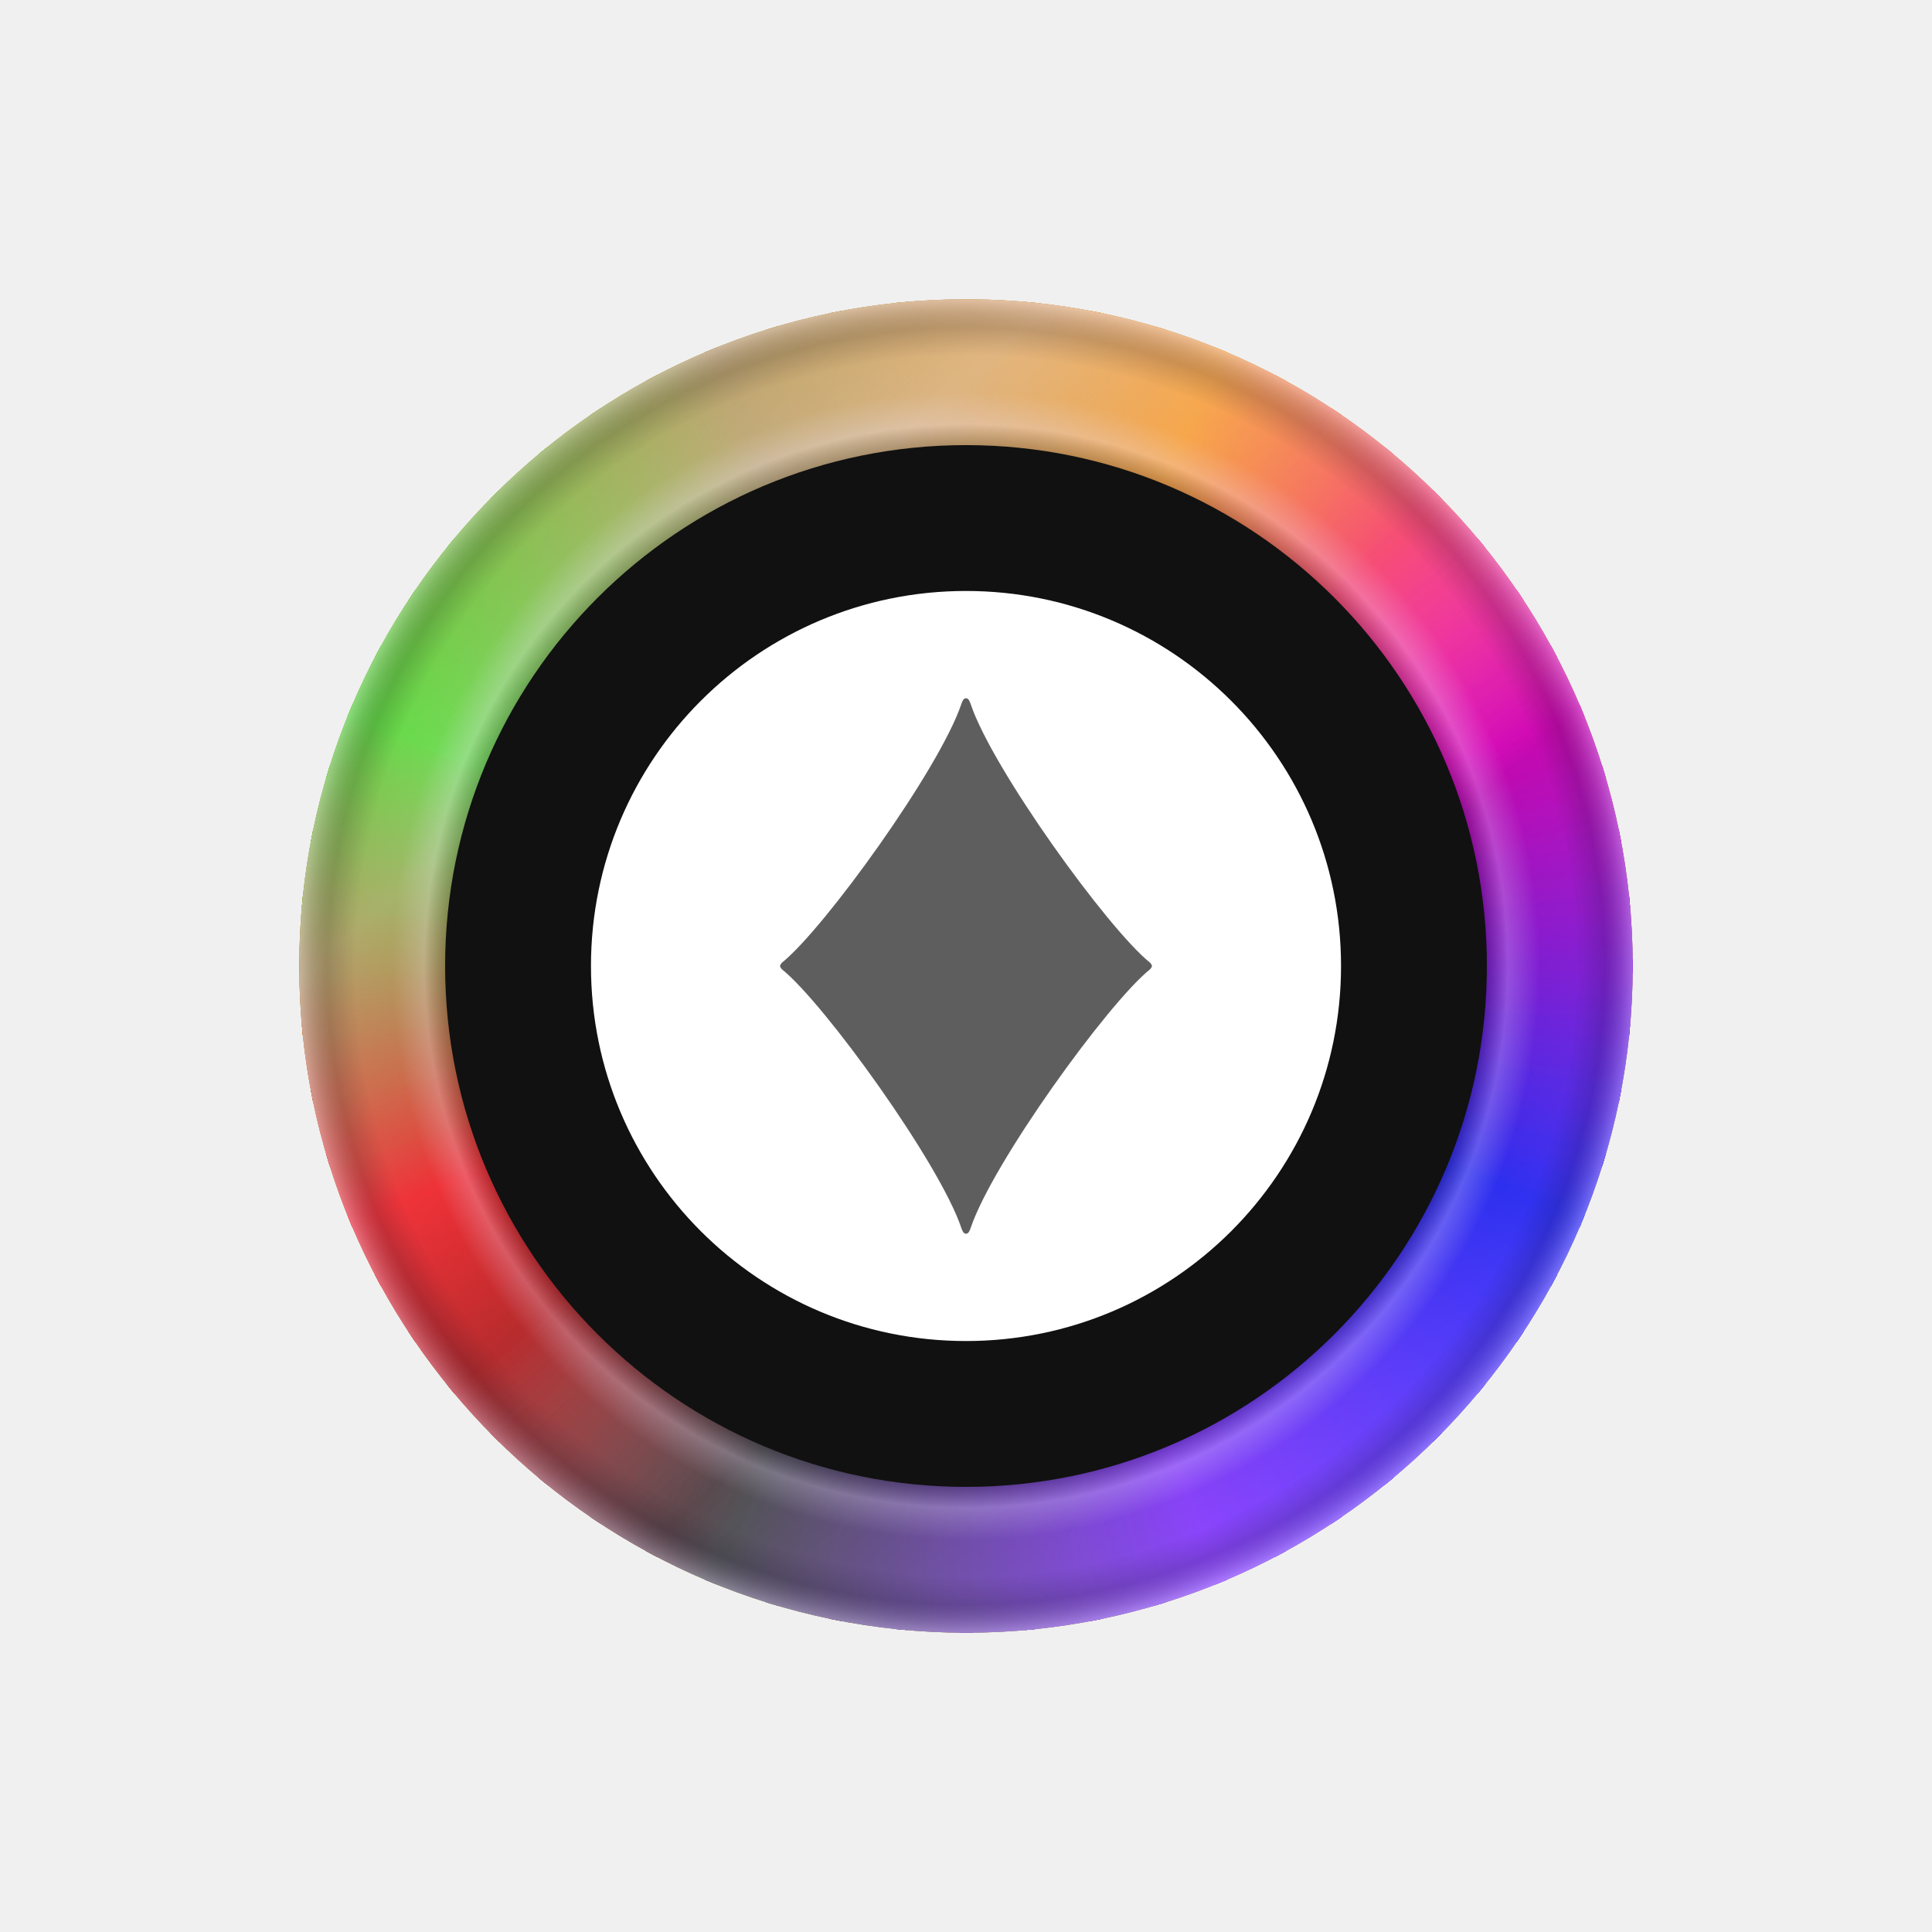
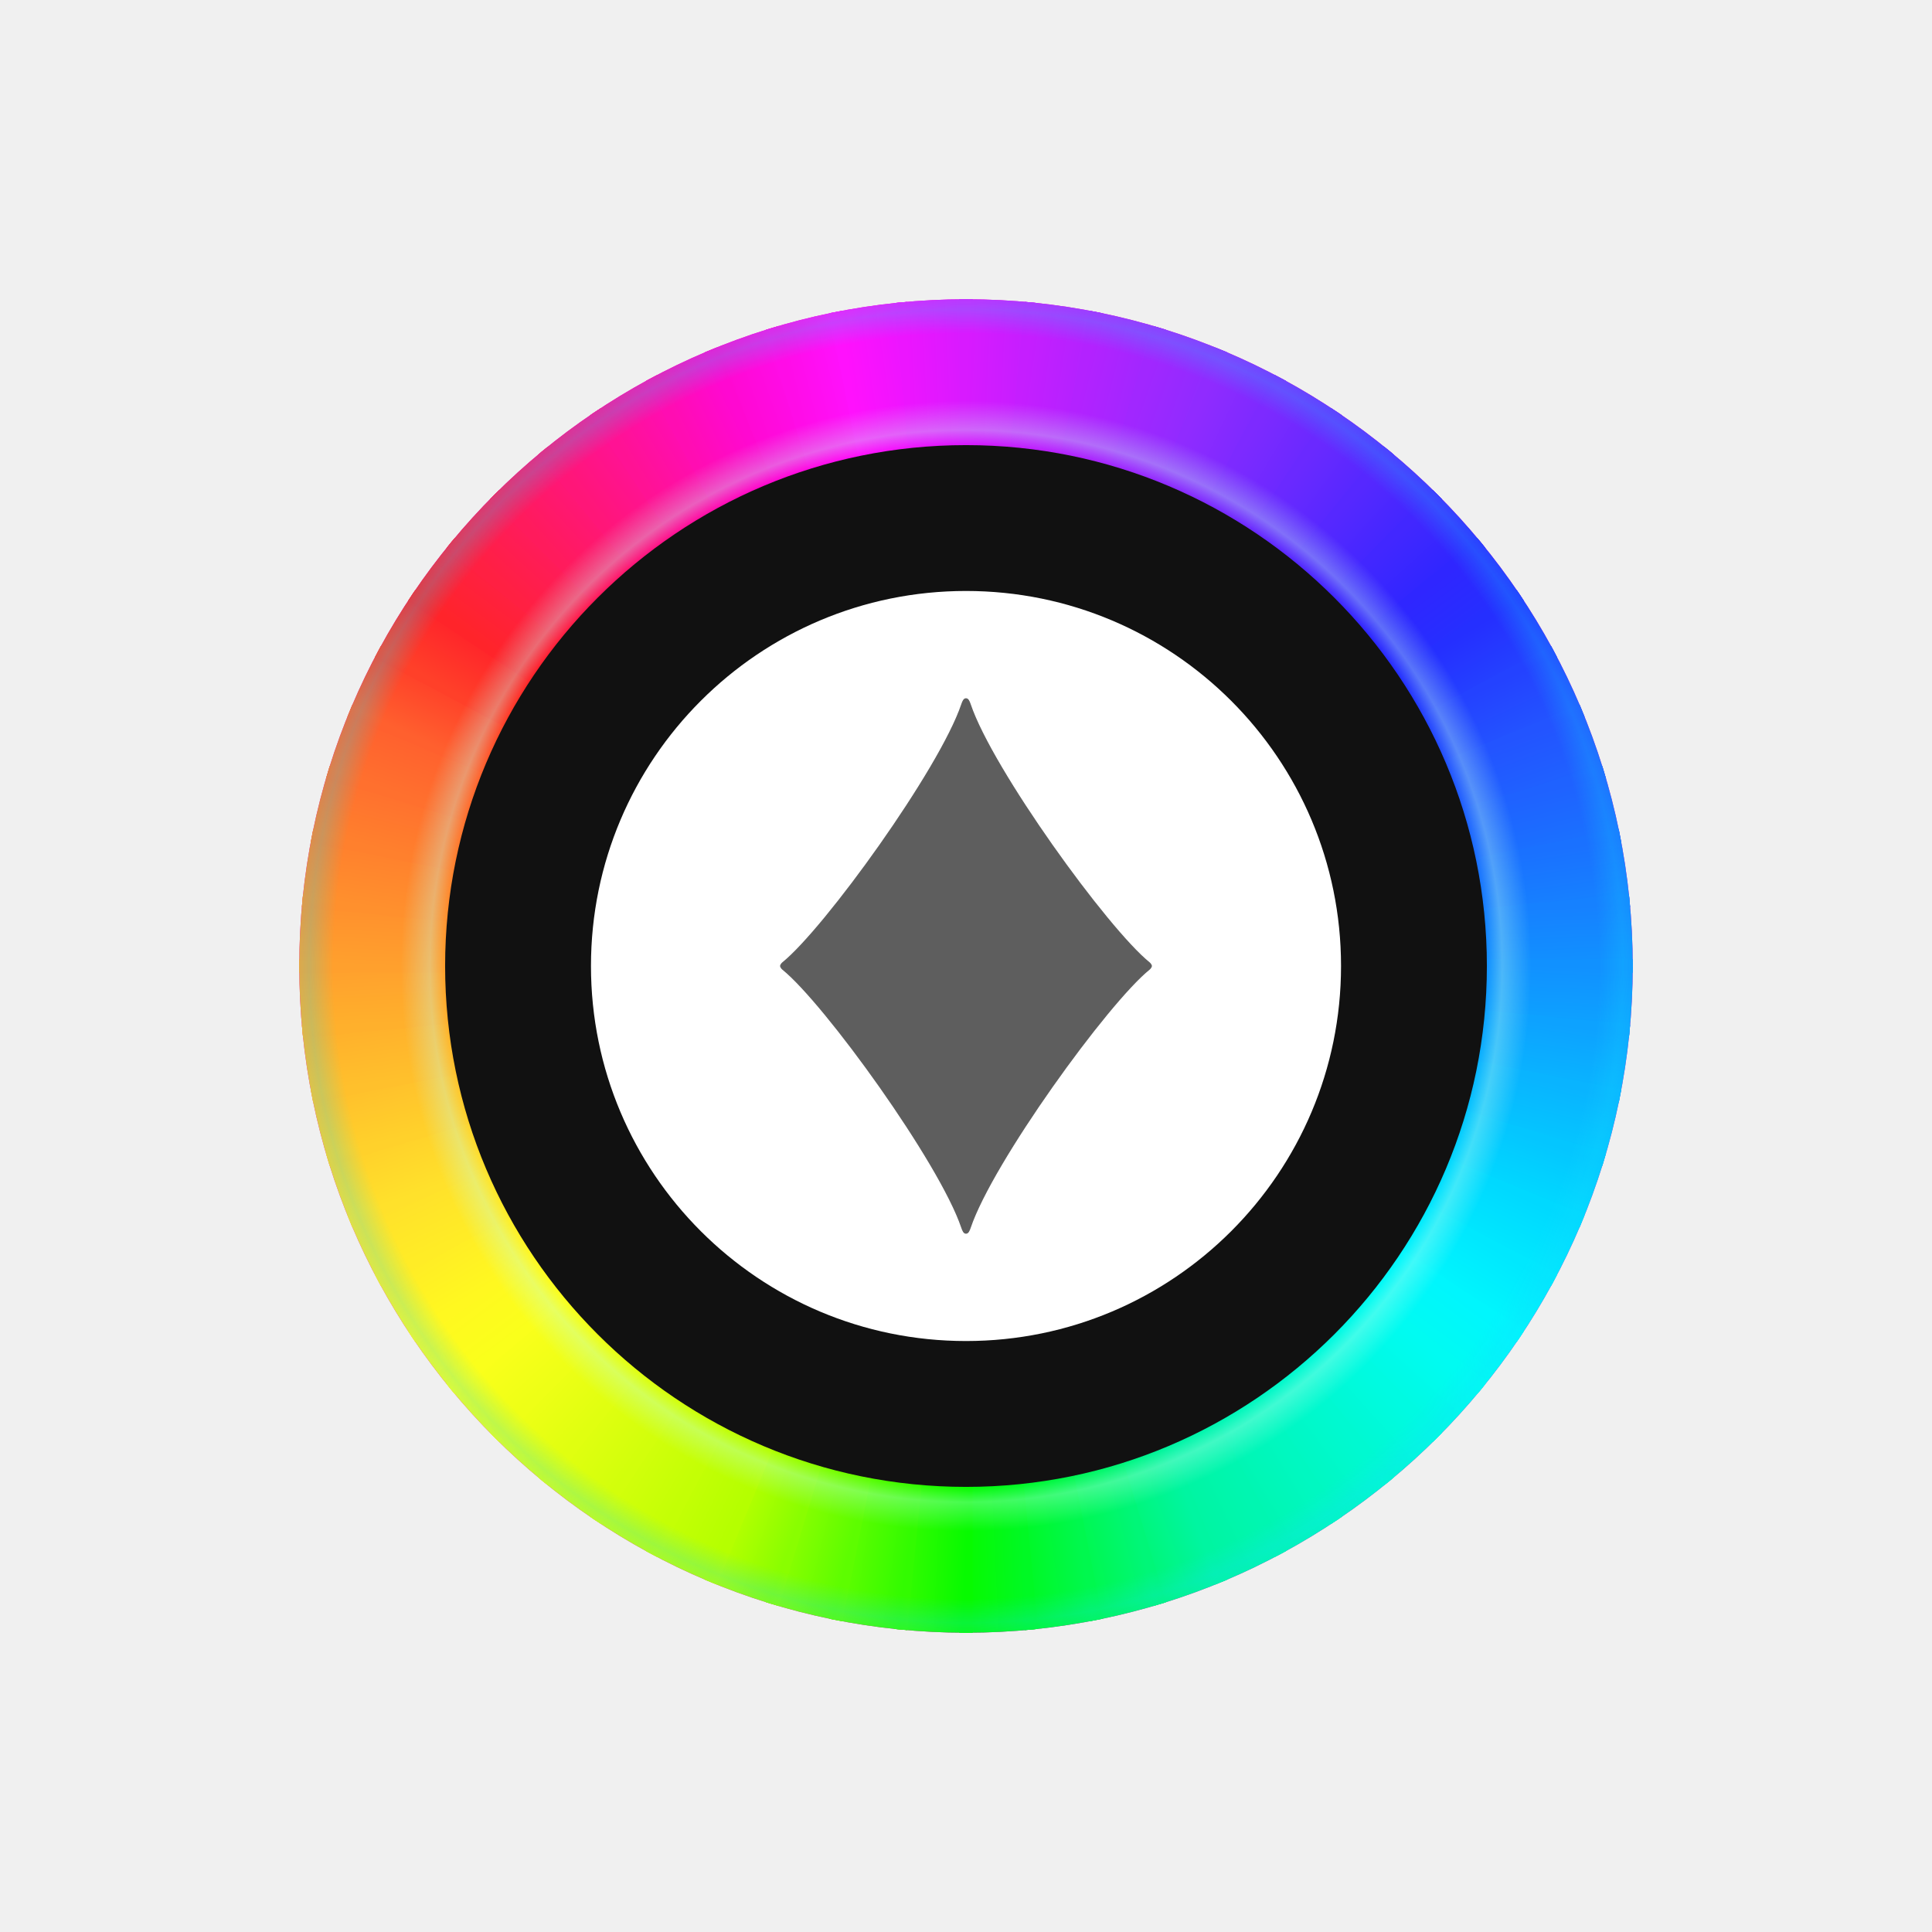
<svg xmlns="http://www.w3.org/2000/svg" viewBox="-51 -51 102 102">
  <g>
    <defs>
      <clipPath id="prism-disc">
        <circle r="35.2" />
      </clipPath>
      <linearGradient id="prism-0" gradientUnits="userSpaceOnUse" x1="-11.997" y1="-28.964" x2="-9.1" y2="-30">
-         <stop stop-color="#ab8d3f" />
-         <stop offset="1" stop-color="#b58e3a" />
+         <stop stop-color="#ff08d1" />
+         <stop offset="1" stop-color="#ff0ce7" />
      </linearGradient>
      <linearGradient id="prism-1" gradientUnits="userSpaceOnUse" x1="-9.1" y1="-30" x2="-6.116" y2="-30.748">
-         <stop stop-color="#b58e3a" />
-         <stop offset="1" stop-color="#be8f36" />
+         <stop stop-color="#ff0ce7" />
+         <stop offset="1" stop-color="#ff11fd" />
      </linearGradient>
      <linearGradient id="prism-2" gradientUnits="userSpaceOnUse" x1="-6.116" y1="-30.748" x2="-3.073" y2="-31.199">
-         <stop stop-color="#be8f36" />
-         <stop offset="1" stop-color="#c88f31" />
+         <stop stop-color="#ff11fd" />
+         <stop offset="1" stop-color="#ec15ff" />
      </linearGradient>
      <linearGradient id="prism-3" gradientUnits="userSpaceOnUse" x1="-3.073" y1="-31.199" x2="0" y2="-31.35">
-         <stop stop-color="#c88f31" />
-         <stop offset="1" stop-color="#d1902d" />
+         <stop stop-color="#ec15ff" />
+         <stop offset="1" stop-color="#d81aff" />
      </linearGradient>
      <linearGradient id="prism-4" gradientUnits="userSpaceOnUse" x1="0" y1="-31.35" x2="3.073" y2="-31.199">
-         <stop stop-color="#d1902d" />
-         <stop offset="1" stop-color="#db9128" />
+         <stop stop-color="#d81aff" />
+         <stop offset="1" stop-color="#c51eff" />
      </linearGradient>
      <linearGradient id="prism-5" gradientUnits="userSpaceOnUse" x1="3.073" y1="-31.199" x2="6.116" y2="-30.748">
-         <stop stop-color="#db9128" />
-         <stop offset="1" stop-color="#e49223" />
+         <stop stop-color="#c51eff" />
+         <stop offset="1" stop-color="#b322ff" />
      </linearGradient>
      <linearGradient id="prism-6" gradientUnits="userSpaceOnUse" x1="6.116" y1="-30.748" x2="9.1" y2="-30">
-         <stop stop-color="#e49223" />
-         <stop offset="1" stop-color="#ee921f" />
+         <stop stop-color="#b322ff" />
+         <stop offset="1" stop-color="#a127ff" />
      </linearGradient>
      <linearGradient id="prism-7" gradientUnits="userSpaceOnUse" x1="9.1" y1="-30" x2="11.997" y2="-28.964">
-         <stop stop-color="#ee921f" />
-         <stop offset="1" stop-color="#f7931a" />
+         <stop stop-color="#a127ff" />
+         <stop offset="1" stop-color="#902bff" />
      </linearGradient>
      <linearGradient id="prism-8" gradientUnits="userSpaceOnUse" x1="11.997" y1="-28.964" x2="14.778" y2="-27.648">
-         <stop stop-color="#f7931a" />
-         <stop offset="1" stop-color="#f78230" />
+         <stop stop-color="#902bff" />
+         <stop offset="1" stop-color="#7d2aff" />
      </linearGradient>
      <linearGradient id="prism-9" gradientUnits="userSpaceOnUse" x1="14.778" y1="-27.648" x2="17.417" y2="-26.067">
-         <stop stop-color="#f78230" />
-         <stop offset="1" stop-color="#f67147" />
+         <stop stop-color="#7d2aff" />
+         <stop offset="1" stop-color="#6a29ff" />
      </linearGradient>
      <linearGradient id="prism-10" gradientUnits="userSpaceOnUse" x1="17.417" y1="-26.067" x2="19.888" y2="-24.234">
-         <stop stop-color="#f67147" />
-         <stop offset="1" stop-color="#f65f5d" />
+         <stop stop-color="#6a29ff" />
+         <stop offset="1" stop-color="#5628ff" />
      </linearGradient>
      <linearGradient id="prism-11" gradientUnits="userSpaceOnUse" x1="19.888" y1="-24.234" x2="22.168" y2="-22.168">
-         <stop stop-color="#f65f5d" />
-         <stop offset="1" stop-color="#f64e74" />
+         <stop stop-color="#5628ff" />
+         <stop offset="1" stop-color="#4227ff" />
      </linearGradient>
      <linearGradient id="prism-12" gradientUnits="userSpaceOnUse" x1="22.168" y1="-22.168" x2="24.234" y2="-19.888">
-         <stop stop-color="#f64e74" />
-         <stop offset="1" stop-color="#f53d8a" />
+         <stop stop-color="#4227ff" />
+         <stop offset="1" stop-color="#2f26ff" />
      </linearGradient>
      <linearGradient id="prism-13" gradientUnits="userSpaceOnUse" x1="24.234" y1="-19.888" x2="26.067" y2="-17.417">
-         <stop stop-color="#f53d8a" />
-         <stop offset="1" stop-color="#f52ca0" />
+         <stop stop-color="#2f26ff" />
+         <stop offset="1" stop-color="#252fff" />
      </linearGradient>
      <linearGradient id="prism-14" gradientUnits="userSpaceOnUse" x1="26.067" y1="-17.417" x2="27.648" y2="-14.778">
-         <stop stop-color="#f52ca0" />
-         <stop offset="1" stop-color="#f41ab7" />
+         <stop stop-color="#252fff" />
+         <stop offset="1" stop-color="#2442ff" />
      </linearGradient>
      <linearGradient id="prism-15" gradientUnits="userSpaceOnUse" x1="27.648" y1="-14.778" x2="28.964" y2="-11.997">
-         <stop stop-color="#f41ab7" />
-         <stop offset="1" stop-color="#f409cd" />
+         <stop stop-color="#2442ff" />
+         <stop offset="1" stop-color="#2354ff" />
      </linearGradient>
      <linearGradient id="prism-16" gradientUnits="userSpaceOnUse" x1="28.964" y1="-11.997" x2="30" y2="-9.1">
-         <stop stop-color="#f409cd" />
-         <stop offset="1" stop-color="#d80bd2" />
+         <stop stop-color="#2354ff" />
+         <stop offset="1" stop-color="#1f62ff" />
      </linearGradient>
      <linearGradient id="prism-17" gradientUnits="userSpaceOnUse" x1="30" y1="-9.1" x2="30.748" y2="-6.116">
-         <stop stop-color="#d80bd2" />
-         <stop offset="1" stop-color="#bc0dd8" />
+         <stop stop-color="#1f62ff" />
+         <stop offset="1" stop-color="#1a71ff" />
      </linearGradient>
      <linearGradient id="prism-18" gradientUnits="userSpaceOnUse" x1="30.748" y1="-6.116" x2="31.199" y2="-3.073">
-         <stop stop-color="#bc0dd8" />
-         <stop offset="1" stop-color="#a00edd" />
+         <stop stop-color="#1a71ff" />
+         <stop offset="1" stop-color="#1681ff" />
      </linearGradient>
      <linearGradient id="prism-19" gradientUnits="userSpaceOnUse" x1="31.199" y1="-3.073" x2="31.35" y2="0">
-         <stop stop-color="#a00edd" />
-         <stop offset="1" stop-color="#8410e2" />
+         <stop stop-color="#1681ff" />
+         <stop offset="1" stop-color="#1191ff" />
      </linearGradient>
      <linearGradient id="prism-20" gradientUnits="userSpaceOnUse" x1="31.35" y1="0" x2="31.199" y2="3.073">
-         <stop stop-color="#8410e2" />
-         <stop offset="1" stop-color="#6712e7" />
+         <stop stop-color="#1191ff" />
+         <stop offset="1" stop-color="#0da2ff" />
      </linearGradient>
      <linearGradient id="prism-21" gradientUnits="userSpaceOnUse" x1="31.199" y1="3.073" x2="30.748" y2="6.116">
-         <stop stop-color="#6712e7" />
-         <stop offset="1" stop-color="#4b14ed" />
+         <stop stop-color="#0da2ff" />
+         <stop offset="1" stop-color="#09b4ff" />
      </linearGradient>
      <linearGradient id="prism-22" gradientUnits="userSpaceOnUse" x1="30.748" y1="6.116" x2="30" y2="9.1">
-         <stop stop-color="#4b14ed" />
-         <stop offset="1" stop-color="#2f15f2" />
+         <stop stop-color="#09b4ff" />
+         <stop offset="1" stop-color="#04c6ff" />
      </linearGradient>
      <linearGradient id="prism-23" gradientUnits="userSpaceOnUse" x1="30" y1="9.1" x2="28.964" y2="11.997">
-         <stop stop-color="#2f15f2" />
-         <stop offset="1" stop-color="#1317f7" />
+         <stop stop-color="#04c6ff" />
+         <stop offset="1" stop-color="#00d9ff" />
      </linearGradient>
      <linearGradient id="prism-24" gradientUnits="userSpaceOnUse" x1="28.964" y1="11.997" x2="27.648" y2="14.778">
-         <stop stop-color="#1317f7" />
-         <stop offset="1" stop-color="#201af8" />
+         <stop stop-color="#00d9ff" />
+         <stop offset="1" stop-color="#00e8fe" />
      </linearGradient>
      <linearGradient id="prism-25" gradientUnits="userSpaceOnUse" x1="27.648" y1="14.778" x2="26.067" y2="17.417">
-         <stop stop-color="#201af8" />
-         <stop offset="1" stop-color="#2d1cf9" />
+         <stop stop-color="#00e8fe" />
+         <stop offset="1" stop-color="#00f6fd" />
      </linearGradient>
      <linearGradient id="prism-26" gradientUnits="userSpaceOnUse" x1="26.067" y1="17.417" x2="24.234" y2="19.888">
-         <stop stop-color="#2d1cf9" />
-         <stop offset="1" stop-color="#3a1ffa" />
+         <stop stop-color="#00f6fd" />
+         <stop offset="1" stop-color="#00fbf2" />
      </linearGradient>
      <linearGradient id="prism-27" gradientUnits="userSpaceOnUse" x1="24.234" y1="19.888" x2="22.168" y2="22.168">
-         <stop stop-color="#3a1ffa" />
-         <stop offset="1" stop-color="#4821fb" />
+         <stop stop-color="#00fbf2" />
+         <stop offset="1" stop-color="#00fae2" />
      </linearGradient>
      <linearGradient id="prism-28" gradientUnits="userSpaceOnUse" x1="22.168" y1="22.168" x2="19.888" y2="24.234">
-         <stop stop-color="#4821fb" />
-         <stop offset="1" stop-color="#5524fc" />
+         <stop stop-color="#00fae2" />
+         <stop offset="1" stop-color="#00f9d1" />
      </linearGradient>
      <linearGradient id="prism-29" gradientUnits="userSpaceOnUse" x1="19.888" y1="24.234" x2="17.417" y2="26.067">
-         <stop stop-color="#5524fc" />
-         <stop offset="1" stop-color="#6226fd" />
+         <stop stop-color="#00f9d1" />
+         <stop offset="1" stop-color="#00f8c1" />
      </linearGradient>
      <linearGradient id="prism-30" gradientUnits="userSpaceOnUse" x1="17.417" y1="26.067" x2="14.778" y2="27.648">
-         <stop stop-color="#6226fd" />
-         <stop offset="1" stop-color="#6f29fe" />
+         <stop stop-color="#00f8c1" />
+         <stop offset="1" stop-color="#00f6b1" />
      </linearGradient>
      <linearGradient id="prism-31" gradientUnits="userSpaceOnUse" x1="14.778" y1="27.648" x2="11.997" y2="28.964">
-         <stop stop-color="#6f29fe" />
-         <stop offset="1" stop-color="#7c2bff" />
+         <stop stop-color="#00f6b1" />
+         <stop offset="1" stop-color="#00f5a1" />
      </linearGradient>
      <linearGradient id="prism-32" gradientUnits="userSpaceOnUse" x1="11.997" y1="28.964" x2="9.1" y2="30">
-         <stop stop-color="#7c2bff" />
-         <stop offset="1" stop-color="#7831eb" />
+         <stop stop-color="#00f5a1" />
+         <stop offset="1" stop-color="#00f678" />
      </linearGradient>
      <linearGradient id="prism-33" gradientUnits="userSpaceOnUse" x1="9.1" y1="30" x2="6.116" y2="30.748">
-         <stop stop-color="#7831eb" />
-         <stop offset="1" stop-color="#7538d7" />
+         <stop stop-color="#00f678" />
+         <stop offset="1" stop-color="#00f84e" />
      </linearGradient>
      <linearGradient id="prism-34" gradientUnits="userSpaceOnUse" x1="6.116" y1="30.748" x2="3.073" y2="31.199">
-         <stop stop-color="#7538d7" />
-         <stop offset="1" stop-color="#713ec3" />
+         <stop stop-color="#00f84e" />
+         <stop offset="1" stop-color="#00f924" />
      </linearGradient>
      <linearGradient id="prism-35" gradientUnits="userSpaceOnUse" x1="3.073" y1="31.199" x2="0" y2="31.35">
-         <stop stop-color="#713ec3" />
-         <stop offset="1" stop-color="#6d45af" />
+         <stop stop-color="#00f924" />
+         <stop offset="1" stop-color="#07fa00" />
      </linearGradient>
      <linearGradient id="prism-36" gradientUnits="userSpaceOnUse" x1="0" y1="31.35" x2="-3.073" y2="31.199">
-         <stop stop-color="#6d45af" />
-         <stop offset="1" stop-color="#694b9a" />
+         <stop stop-color="#07fa00" />
+         <stop offset="1" stop-color="#32fb00" />
      </linearGradient>
      <linearGradient id="prism-37" gradientUnits="userSpaceOnUse" x1="-3.073" y1="31.199" x2="-6.116" y2="30.748">
-         <stop stop-color="#694b9a" />
-         <stop offset="1" stop-color="#665186" />
+         <stop stop-color="#32fb00" />
+         <stop offset="1" stop-color="#5dfd00" />
      </linearGradient>
      <linearGradient id="prism-38" gradientUnits="userSpaceOnUse" x1="-6.116" y1="30.748" x2="-9.1" y2="30">
-         <stop stop-color="#665186" />
-         <stop offset="1" stop-color="#625872" />
+         <stop stop-color="#5dfd00" />
+         <stop offset="1" stop-color="#89fe00" />
      </linearGradient>
      <linearGradient id="prism-39" gradientUnits="userSpaceOnUse" x1="-9.1" y1="30" x2="-11.997" y2="28.964">
-         <stop stop-color="#625872" />
-         <stop offset="1" stop-color="#5e5e5e" />
+         <stop stop-color="#89fe00" />
+         <stop offset="1" stop-color="#b5ff00" />
      </linearGradient>
      <linearGradient id="prism-40" gradientUnits="userSpaceOnUse" x1="-11.997" y1="28.964" x2="-14.778" y2="27.648">
-         <stop stop-color="#5e5e5e" />
-         <stop offset="1" stop-color="#705454" />
+         <stop stop-color="#b5ff00" />
+         <stop offset="1" stop-color="#c4ff05" />
      </linearGradient>
      <linearGradient id="prism-41" gradientUnits="userSpaceOnUse" x1="-14.778" y1="27.648" x2="-17.417" y2="26.067">
-         <stop stop-color="#705454" />
-         <stop offset="1" stop-color="#824a4b" />
+         <stop stop-color="#c4ff05" />
+         <stop offset="1" stop-color="#d2ff0b" />
      </linearGradient>
      <linearGradient id="prism-42" gradientUnits="userSpaceOnUse" x1="-17.417" y1="26.067" x2="-19.888" y2="24.234">
-         <stop stop-color="#824a4b" />
-         <stop offset="1" stop-color="#944041" />
+         <stop stop-color="#d2ff0b" />
+         <stop offset="1" stop-color="#e0ff10" />
      </linearGradient>
      <linearGradient id="prism-43" gradientUnits="userSpaceOnUse" x1="-19.888" y1="24.234" x2="-22.168" y2="22.168">
-         <stop stop-color="#944041" />
-         <stop offset="1" stop-color="#a63638" />
+         <stop stop-color="#e0ff10" />
+         <stop offset="1" stop-color="#eeff16" />
      </linearGradient>
      <linearGradient id="prism-44" gradientUnits="userSpaceOnUse" x1="-22.168" y1="22.168" x2="-24.234" y2="19.888">
-         <stop stop-color="#a63638" />
-         <stop offset="1" stop-color="#b72c2e" />
+         <stop stop-color="#eeff16" />
+         <stop offset="1" stop-color="#faff1b" />
      </linearGradient>
      <linearGradient id="prism-45" gradientUnits="userSpaceOnUse" x1="-24.234" y1="19.888" x2="-26.067" y2="17.417">
-         <stop stop-color="#b72c2e" />
-         <stop offset="1" stop-color="#c92224" />
+         <stop stop-color="#faff1b" />
+         <stop offset="1" stop-color="#fff820" />
      </linearGradient>
      <linearGradient id="prism-46" gradientUnits="userSpaceOnUse" x1="-26.067" y1="17.417" x2="-27.648" y2="14.778">
-         <stop stop-color="#c92224" />
-         <stop offset="1" stop-color="#db181b" />
+         <stop stop-color="#fff820" />
+         <stop offset="1" stop-color="#ffec26" />
      </linearGradient>
      <linearGradient id="prism-47" gradientUnits="userSpaceOnUse" x1="-27.648" y1="14.778" x2="-28.964" y2="11.997">
-         <stop stop-color="#db181b" />
-         <stop offset="1" stop-color="#ed0e11" />
+         <stop stop-color="#ffec26" />
+         <stop offset="1" stop-color="#ffe12b" />
      </linearGradient>
      <linearGradient id="prism-48" gradientUnits="userSpaceOnUse" x1="-28.964" y1="11.997" x2="-30" y2="9.1">
-         <stop stop-color="#ed0e11" />
-         <stop offset="1" stop-color="#d5260f" />
+         <stop stop-color="#ffe12b" />
+         <stop offset="1" stop-color="#ffd12b" />
      </linearGradient>
      <linearGradient id="prism-49" gradientUnits="userSpaceOnUse" x1="-30" y1="9.1" x2="-30.748" y2="6.116">
-         <stop stop-color="#d5260f" />
-         <stop offset="1" stop-color="#be3f0d" />
+         <stop stop-color="#ffd12b" />
+         <stop offset="1" stop-color="#ffc02c" />
      </linearGradient>
      <linearGradient id="prism-50" gradientUnits="userSpaceOnUse" x1="-30.748" y1="6.116" x2="-31.199" y2="3.073">
-         <stop stop-color="#be3f0d" />
-         <stop offset="1" stop-color="#a6570b" />
+         <stop stop-color="#ffc02c" />
+         <stop offset="1" stop-color="#ffb02c" />
      </linearGradient>
      <linearGradient id="prism-51" gradientUnits="userSpaceOnUse" x1="-31.199" y1="3.073" x2="-31.35" y2="0">
-         <stop stop-color="#a6570b" />
-         <stop offset="1" stop-color="#8f7009" />
+         <stop stop-color="#ffb02c" />
+         <stop offset="1" stop-color="#ffa02d" />
      </linearGradient>
      <linearGradient id="prism-52" gradientUnits="userSpaceOnUse" x1="-31.35" y1="0" x2="-31.199" y2="-3.073">
-         <stop stop-color="#8f7009" />
-         <stop offset="1" stop-color="#778806" />
+         <stop stop-color="#ffa02d" />
+         <stop offset="1" stop-color="#ff902d" />
      </linearGradient>
      <linearGradient id="prism-53" gradientUnits="userSpaceOnUse" x1="-31.199" y1="-3.073" x2="-30.748" y2="-6.116">
-         <stop stop-color="#778806" />
-         <stop offset="1" stop-color="#5fa004" />
+         <stop stop-color="#ff902d" />
+         <stop offset="1" stop-color="#ff802d" />
      </linearGradient>
      <linearGradient id="prism-54" gradientUnits="userSpaceOnUse" x1="-30.748" y1="-6.116" x2="-30" y2="-9.1">
-         <stop stop-color="#5fa004" />
-         <stop offset="1" stop-color="#48b902" />
+         <stop stop-color="#ff802d" />
+         <stop offset="1" stop-color="#ff702e" />
      </linearGradient>
      <linearGradient id="prism-55" gradientUnits="userSpaceOnUse" x1="-30" y1="-9.1" x2="-28.964" y2="-11.997">
-         <stop stop-color="#48b902" />
-         <stop offset="1" stop-color="#30d100" />
+         <stop stop-color="#ff702e" />
+         <stop offset="1" stop-color="#ff602e" />
      </linearGradient>
      <linearGradient id="prism-56" gradientUnits="userSpaceOnUse" x1="-28.964" y1="-11.997" x2="-27.648" y2="-14.778">
-         <stop stop-color="#30d100" />
-         <stop offset="1" stop-color="#3fc908" />
+         <stop stop-color="#ff602e" />
+         <stop offset="1" stop-color="#ff4029" />
      </linearGradient>
      <linearGradient id="prism-57" gradientUnits="userSpaceOnUse" x1="-27.648" y1="-14.778" x2="-26.067" y2="-17.417">
-         <stop stop-color="#3fc908" />
-         <stop offset="1" stop-color="#4fc010" />
+         <stop stop-color="#ff4029" />
+         <stop offset="1" stop-color="#ff242a" />
      </linearGradient>
      <linearGradient id="prism-58" gradientUnits="userSpaceOnUse" x1="-26.067" y1="-17.417" x2="-24.234" y2="-19.888">
-         <stop stop-color="#4fc010" />
-         <stop offset="1" stop-color="#5eb818" />
+         <stop stop-color="#ff242a" />
+         <stop offset="1" stop-color="#ff2042" />
      </linearGradient>
      <linearGradient id="prism-59" gradientUnits="userSpaceOnUse" x1="-24.234" y1="-19.888" x2="-22.168" y2="-22.168">
-         <stop stop-color="#5eb818" />
-         <stop offset="1" stop-color="#6eaf20" />
+         <stop stop-color="#ff2042" />
+         <stop offset="1" stop-color="#ff1b5c" />
      </linearGradient>
      <linearGradient id="prism-60" gradientUnits="userSpaceOnUse" x1="-22.168" y1="-22.168" x2="-19.888" y2="-24.234">
-         <stop stop-color="#6eaf20" />
-         <stop offset="1" stop-color="#7da727" />
+         <stop stop-color="#ff1b5c" />
+         <stop offset="1" stop-color="#ff1678" />
      </linearGradient>
      <linearGradient id="prism-61" gradientUnits="userSpaceOnUse" x1="-19.888" y1="-24.234" x2="-17.417" y2="-26.067">
-         <stop stop-color="#7da727" />
-         <stop offset="1" stop-color="#8c9e2f" />
+         <stop stop-color="#ff1678" />
+         <stop offset="1" stop-color="#ff1294" />
      </linearGradient>
      <linearGradient id="prism-62" gradientUnits="userSpaceOnUse" x1="-17.417" y1="-26.067" x2="-14.778" y2="-27.648">
-         <stop stop-color="#8c9e2f" />
-         <stop offset="1" stop-color="#9c9637" />
+         <stop stop-color="#ff1294" />
+         <stop offset="1" stop-color="#ff0db2" />
      </linearGradient>
      <linearGradient id="prism-63" gradientUnits="userSpaceOnUse" x1="-14.778" y1="-27.648" x2="-11.997" y2="-28.964">
-         <stop stop-color="#9c9637" />
-         <stop offset="1" stop-color="#ab8d3f" />
+         <stop stop-color="#ff0db2" />
+         <stop offset="1" stop-color="#ff08d1" />
      </linearGradient>
      <radialGradient id="prism-bevel" gradientUnits="userSpaceOnUse" cx="0" cy="0" r="51">
-         <stop offset=".539" stop-color="#11101c" stop-opacity=".22" />
-         <stop offset=".561" stop-color="#ece4ff" stop-opacity=".25" />
-         <stop offset=".594" stop-color="#ece4ff" stop-opacity="0" />
-         <stop offset=".632" stop-color="#100d21" stop-opacity="0" />
-         <stop offset=".661" stop-color="#100d21" stop-opacity=".17" />
-         <stop offset=".69" stop-color="#e8e0ff" stop-opacity=".32" />
+         <stop offset=".54" stop-color="#c2ffef" stop-opacity="0" />
+         <stop offset=".555" stop-color="#c2ffef" stop-opacity=".333" />
+         <stop offset=".585" stop-color="#c2ffef" stop-opacity="0" />
+         <stop offset=".655" stop-color="#13ddff" stop-opacity="0" />
+         <stop offset=".68" stop-color="#13ddff" stop-opacity=".22" />
+         <stop offset=".71" stop-color="#13ddff" stop-opacity="0" />
      </radialGradient>
-       <linearGradient id="prism-reflection" gradientUnits="userSpaceOnUse" x1="-48.19" y1="-53.52" x2="48.19" y2="53.52">
-         <stop offset=".18" stop-color="#f3edff" stop-opacity="0" />
-         <stop offset=".34" stop-color="#f3edff" stop-opacity=".4" />
-         <stop offset=".49" stop-color="#f3edff" stop-opacity="0" />
-         <stop offset=".58" stop-color="#110b29" stop-opacity=".18" />
-         <stop offset=".73" stop-color="#efe4ff" stop-opacity=".16" />
-         <stop offset=".88" stop-color="#efe4ff" stop-opacity="0" />
-       </linearGradient>
    </defs>
-     <g aria-label="Prism chrome wild ring" clip-path="url(#prism-disc)">
-       <circle r="35.2" fill="#ab8d3f" />
-       <path data-color="gold" fill="url(#prism-0)" stroke="url(#prism-0)" stroke-width="0.7" d="M0 0 L-13.777 -33.26 A36 36 0 0 1 -10.45 -34.45 Z" />
+     <g aria-label="Neon spectrum wild ring" clip-path="url(#prism-disc)">
+       <circle r="35.2" fill="#ff08d1" />
+       <path data-color="#ff08d1" fill="url(#prism-0)" stroke="url(#prism-0)" stroke-width="0.7" d="M0 0 L-13.777 -33.26 A36 36 0 0 1 -10.45 -34.45 Z" />
      <path fill="url(#prism-1)" stroke="url(#prism-1)" stroke-width="0.7" d="M0 0 L-10.45 -34.45 A36 36 0 0 1 -7.023 -35.308 Z" />
      <path fill="url(#prism-2)" stroke="url(#prism-2)" stroke-width="0.7" d="M0 0 L-7.023 -35.308 A36 36 0 0 1 -3.529 -35.827 Z" />
      <path fill="url(#prism-3)" stroke="url(#prism-3)" stroke-width="0.7" d="M0 0 L-3.529 -35.827 A36 36 0 0 1 0 -36 Z" />
      <path fill="url(#prism-4)" stroke="url(#prism-4)" stroke-width="0.7" d="M0 0 L0 -36 A36 36 0 0 1 3.529 -35.827 Z" />
      <path fill="url(#prism-5)" stroke="url(#prism-5)" stroke-width="0.7" d="M0 0 L3.529 -35.827 A36 36 0 0 1 7.023 -35.308 Z" />
      <path fill="url(#prism-6)" stroke="url(#prism-6)" stroke-width="0.7" d="M0 0 L7.023 -35.308 A36 36 0 0 1 10.45 -34.45 Z" />
      <path fill="url(#prism-7)" stroke="url(#prism-7)" stroke-width="0.7" d="M0 0 L10.45 -34.45 A36 36 0 0 1 13.777 -33.26 Z" />
-       <path data-color="orange" fill="url(#prism-8)" stroke="url(#prism-8)" stroke-width="0.7" d="M0 0 L13.777 -33.26 A36 36 0 0 1 16.97 -31.749 Z" />
+       <path data-color="#902bff" fill="url(#prism-8)" stroke="url(#prism-8)" stroke-width="0.7" d="M0 0 L13.777 -33.26 A36 36 0 0 1 16.97 -31.749 Z" />
      <path fill="url(#prism-9)" stroke="url(#prism-9)" stroke-width="0.7" d="M0 0 L16.97 -31.749 A36 36 0 0 1 20.001 -29.933 Z" />
      <path fill="url(#prism-10)" stroke="url(#prism-10)" stroke-width="0.7" d="M0 0 L20.001 -29.933 A36 36 0 0 1 22.838 -27.828 Z" />
      <path fill="url(#prism-11)" stroke="url(#prism-11)" stroke-width="0.7" d="M0 0 L22.838 -27.828 A36 36 0 0 1 25.456 -25.456 Z" />
      <path fill="url(#prism-12)" stroke="url(#prism-12)" stroke-width="0.7" d="M0 0 L25.456 -25.456 A36 36 0 0 1 27.828 -22.838 Z" />
      <path fill="url(#prism-13)" stroke="url(#prism-13)" stroke-width="0.7" d="M0 0 L27.828 -22.838 A36 36 0 0 1 29.933 -20.001 Z" />
      <path fill="url(#prism-14)" stroke="url(#prism-14)" stroke-width="0.7" d="M0 0 L29.933 -20.001 A36 36 0 0 1 31.749 -16.97 Z" />
      <path fill="url(#prism-15)" stroke="url(#prism-15)" stroke-width="0.7" d="M0 0 L31.749 -16.97 A36 36 0 0 1 33.26 -13.777 Z" />
-       <path data-color="pink" fill="url(#prism-16)" stroke="url(#prism-16)" stroke-width="0.7" d="M0 0 L33.26 -13.777 A36 36 0 0 1 34.45 -10.45 Z" />
+       <path data-color="#2354ff" fill="url(#prism-16)" stroke="url(#prism-16)" stroke-width="0.7" d="M0 0 L33.26 -13.777 A36 36 0 0 1 34.45 -10.45 Z" />
      <path fill="url(#prism-17)" stroke="url(#prism-17)" stroke-width="0.7" d="M0 0 L34.45 -10.45 A36 36 0 0 1 35.308 -7.023 Z" />
      <path fill="url(#prism-18)" stroke="url(#prism-18)" stroke-width="0.7" d="M0 0 L35.308 -7.023 A36 36 0 0 1 35.827 -3.529 Z" />
      <path fill="url(#prism-19)" stroke="url(#prism-19)" stroke-width="0.7" d="M0 0 L35.827 -3.529 A36 36 0 0 1 36 0 Z" />
      <path fill="url(#prism-20)" stroke="url(#prism-20)" stroke-width="0.7" d="M0 0 L36 0 A36 36 0 0 1 35.827 3.529 Z" />
      <path fill="url(#prism-21)" stroke="url(#prism-21)" stroke-width="0.7" d="M0 0 L35.827 3.529 A36 36 0 0 1 35.308 7.023 Z" />
      <path fill="url(#prism-22)" stroke="url(#prism-22)" stroke-width="0.7" d="M0 0 L35.308 7.023 A36 36 0 0 1 34.45 10.45 Z" />
      <path fill="url(#prism-23)" stroke="url(#prism-23)" stroke-width="0.7" d="M0 0 L34.45 10.45 A36 36 0 0 1 33.26 13.777 Z" />
-       <path data-color="blue" fill="url(#prism-24)" stroke="url(#prism-24)" stroke-width="0.7" d="M0 0 L33.26 13.777 A36 36 0 0 1 31.749 16.97 Z" />
+       <path data-color="#00d9ff" fill="url(#prism-24)" stroke="url(#prism-24)" stroke-width="0.7" d="M0 0 L33.26 13.777 A36 36 0 0 1 31.749 16.97 Z" />
      <path fill="url(#prism-25)" stroke="url(#prism-25)" stroke-width="0.7" d="M0 0 L31.749 16.97 A36 36 0 0 1 29.933 20.001 Z" />
      <path fill="url(#prism-26)" stroke="url(#prism-26)" stroke-width="0.7" d="M0 0 L29.933 20.001 A36 36 0 0 1 27.828 22.838 Z" />
      <path fill="url(#prism-27)" stroke="url(#prism-27)" stroke-width="0.7" d="M0 0 L27.828 22.838 A36 36 0 0 1 25.456 25.456 Z" />
      <path fill="url(#prism-28)" stroke="url(#prism-28)" stroke-width="0.7" d="M0 0 L25.456 25.456 A36 36 0 0 1 22.838 27.828 Z" />
      <path fill="url(#prism-29)" stroke="url(#prism-29)" stroke-width="0.7" d="M0 0 L22.838 27.828 A36 36 0 0 1 20.001 29.933 Z" />
      <path fill="url(#prism-30)" stroke="url(#prism-30)" stroke-width="0.7" d="M0 0 L20.001 29.933 A36 36 0 0 1 16.97 31.749 Z" />
      <path fill="url(#prism-31)" stroke="url(#prism-31)" stroke-width="0.7" d="M0 0 L16.97 31.749 A36 36 0 0 1 13.777 33.26 Z" />
-       <path data-color="purple" fill="url(#prism-32)" stroke="url(#prism-32)" stroke-width="0.7" d="M0 0 L13.777 33.26 A36 36 0 0 1 10.45 34.45 Z" />
+       <path data-color="#00f5a1" fill="url(#prism-32)" stroke="url(#prism-32)" stroke-width="0.7" d="M0 0 L13.777 33.26 A36 36 0 0 1 10.45 34.45 Z" />
      <path fill="url(#prism-33)" stroke="url(#prism-33)" stroke-width="0.7" d="M0 0 L10.45 34.45 A36 36 0 0 1 7.023 35.308 Z" />
      <path fill="url(#prism-34)" stroke="url(#prism-34)" stroke-width="0.7" d="M0 0 L7.023 35.308 A36 36 0 0 1 3.529 35.827 Z" />
      <path fill="url(#prism-35)" stroke="url(#prism-35)" stroke-width="0.7" d="M0 0 L3.529 35.827 A36 36 0 0 1 0 36 Z" />
      <path fill="url(#prism-36)" stroke="url(#prism-36)" stroke-width="0.7" d="M0 0 L0 36 A36 36 0 0 1 -3.529 35.827 Z" />
      <path fill="url(#prism-37)" stroke="url(#prism-37)" stroke-width="0.7" d="M0 0 L-3.529 35.827 A36 36 0 0 1 -7.023 35.308 Z" />
      <path fill="url(#prism-38)" stroke="url(#prism-38)" stroke-width="0.7" d="M0 0 L-7.023 35.308 A36 36 0 0 1 -10.45 34.45 Z" />
      <path fill="url(#prism-39)" stroke="url(#prism-39)" stroke-width="0.7" d="M0 0 L-10.45 34.45 A36 36 0 0 1 -13.777 33.26 Z" />
-       <path data-color="silver" fill="url(#prism-40)" stroke="url(#prism-40)" stroke-width="0.7" d="M0 0 L-13.777 33.26 A36 36 0 0 1 -16.97 31.749 Z" />
+       <path data-color="#b5ff00" fill="url(#prism-40)" stroke="url(#prism-40)" stroke-width="0.7" d="M0 0 L-13.777 33.26 A36 36 0 0 1 -16.97 31.749 Z" />
      <path fill="url(#prism-41)" stroke="url(#prism-41)" stroke-width="0.7" d="M0 0 L-16.97 31.749 A36 36 0 0 1 -20.001 29.933 Z" />
      <path fill="url(#prism-42)" stroke="url(#prism-42)" stroke-width="0.7" d="M0 0 L-20.001 29.933 A36 36 0 0 1 -22.838 27.828 Z" />
      <path fill="url(#prism-43)" stroke="url(#prism-43)" stroke-width="0.7" d="M0 0 L-22.838 27.828 A36 36 0 0 1 -25.456 25.456 Z" />
      <path fill="url(#prism-44)" stroke="url(#prism-44)" stroke-width="0.7" d="M0 0 L-25.456 25.456 A36 36 0 0 1 -27.828 22.838 Z" />
      <path fill="url(#prism-45)" stroke="url(#prism-45)" stroke-width="0.7" d="M0 0 L-27.828 22.838 A36 36 0 0 1 -29.933 20.001 Z" />
      <path fill="url(#prism-46)" stroke="url(#prism-46)" stroke-width="0.7" d="M0 0 L-29.933 20.001 A36 36 0 0 1 -31.749 16.97 Z" />
      <path fill="url(#prism-47)" stroke="url(#prism-47)" stroke-width="0.7" d="M0 0 L-31.749 16.97 A36 36 0 0 1 -33.26 13.777 Z" />
-       <path data-color="red" fill="url(#prism-48)" stroke="url(#prism-48)" stroke-width="0.7" d="M0 0 L-33.26 13.777 A36 36 0 0 1 -34.45 10.45 Z" />
+       <path data-color="#ffe12b" fill="url(#prism-48)" stroke="url(#prism-48)" stroke-width="0.7" d="M0 0 L-33.26 13.777 A36 36 0 0 1 -34.45 10.45 Z" />
      <path fill="url(#prism-49)" stroke="url(#prism-49)" stroke-width="0.7" d="M0 0 L-34.45 10.45 A36 36 0 0 1 -35.308 7.023 Z" />
      <path fill="url(#prism-50)" stroke="url(#prism-50)" stroke-width="0.7" d="M0 0 L-35.308 7.023 A36 36 0 0 1 -35.827 3.529 Z" />
      <path fill="url(#prism-51)" stroke="url(#prism-51)" stroke-width="0.7" d="M0 0 L-35.827 3.529 A36 36 0 0 1 -36 0 Z" />
      <path fill="url(#prism-52)" stroke="url(#prism-52)" stroke-width="0.7" d="M0 0 L-36 0 A36 36 0 0 1 -35.827 -3.529 Z" />
      <path fill="url(#prism-53)" stroke="url(#prism-53)" stroke-width="0.7" d="M0 0 L-35.827 -3.529 A36 36 0 0 1 -35.308 -7.023 Z" />
      <path fill="url(#prism-54)" stroke="url(#prism-54)" stroke-width="0.7" d="M0 0 L-35.308 -7.023 A36 36 0 0 1 -34.45 -10.45 Z" />
      <path fill="url(#prism-55)" stroke="url(#prism-55)" stroke-width="0.7" d="M0 0 L-34.45 -10.45 A36 36 0 0 1 -33.26 -13.777 Z" />
-       <path data-color="green" fill="url(#prism-56)" stroke="url(#prism-56)" stroke-width="0.7" d="M0 0 L-33.26 -13.777 A36 36 0 0 1 -31.749 -16.97 Z" />
+       <path data-color="#ff602e" fill="url(#prism-56)" stroke="url(#prism-56)" stroke-width="0.7" d="M0 0 L-33.26 -13.777 A36 36 0 0 1 -31.749 -16.97 Z" />
      <path fill="url(#prism-57)" stroke="url(#prism-57)" stroke-width="0.7" d="M0 0 L-31.749 -16.97 A36 36 0 0 1 -29.933 -20.001 Z" />
      <path fill="url(#prism-58)" stroke="url(#prism-58)" stroke-width="0.7" d="M0 0 L-29.933 -20.001 A36 36 0 0 1 -27.828 -22.838 Z" />
      <path fill="url(#prism-59)" stroke="url(#prism-59)" stroke-width="0.7" d="M0 0 L-27.828 -22.838 A36 36 0 0 1 -25.456 -25.456 Z" />
      <path fill="url(#prism-60)" stroke="url(#prism-60)" stroke-width="0.7" d="M0 0 L-25.456 -25.456 A36 36 0 0 1 -22.838 -27.828 Z" />
      <path fill="url(#prism-61)" stroke="url(#prism-61)" stroke-width="0.7" d="M0 0 L-22.838 -27.828 A36 36 0 0 1 -20.001 -29.933 Z" />
      <path fill="url(#prism-62)" stroke="url(#prism-62)" stroke-width="0.7" d="M0 0 L-20.001 -29.933 A36 36 0 0 1 -16.97 -31.749 Z" />
      <path fill="url(#prism-63)" stroke="url(#prism-63)" stroke-width="0.7" d="M0 0 L-16.97 -31.749 A36 36 0 0 1 -13.777 -33.26 Z" />
-       <circle r="35.2" fill="url(#prism-reflection)" />
      <circle r="35.2" fill="url(#prism-bevel)" />
    </g>
    <circle cx="0" cy="0" r="27.5" fill="#111" />
    <circle cx="0" cy="0" r="19.8" fill="#fff" />
    <g transform="matrix(0.055107 0 0 0.055107 -14.108 -14.108)">
      <g fill="#5e5e5e" stroke="#5e5e5e" style="vector-effect:non-scaling-stroke">
        <g id="ico">
          <path d="M431.68 252.94C391.11 220.16 281.06 67.62 260.12 5.54 258.9 1.9 257.85 0 256 0c-1.83 0-2.9 1.91-4.11 5.54-20.96 62.08-130.99 214.62-171.57 247.4-1.06.84-1.95 2.44-1.95 3.06s.9 2.22 1.95 3.06c40.58 32.78 150.61 185.32 171.57 247.4 1.21 3.63 2.28 5.54 4.1 5.54 1.87 0 2.92-1.91 4.14-5.54 20.94-62.08 130.99-214.62 171.56-247.4 1.05-.84 1.96-2.43 1.96-3.06s-.91-2.22-1.96-3.06" />
        </g>
      </g>
    </g>
  </g>
</svg>
